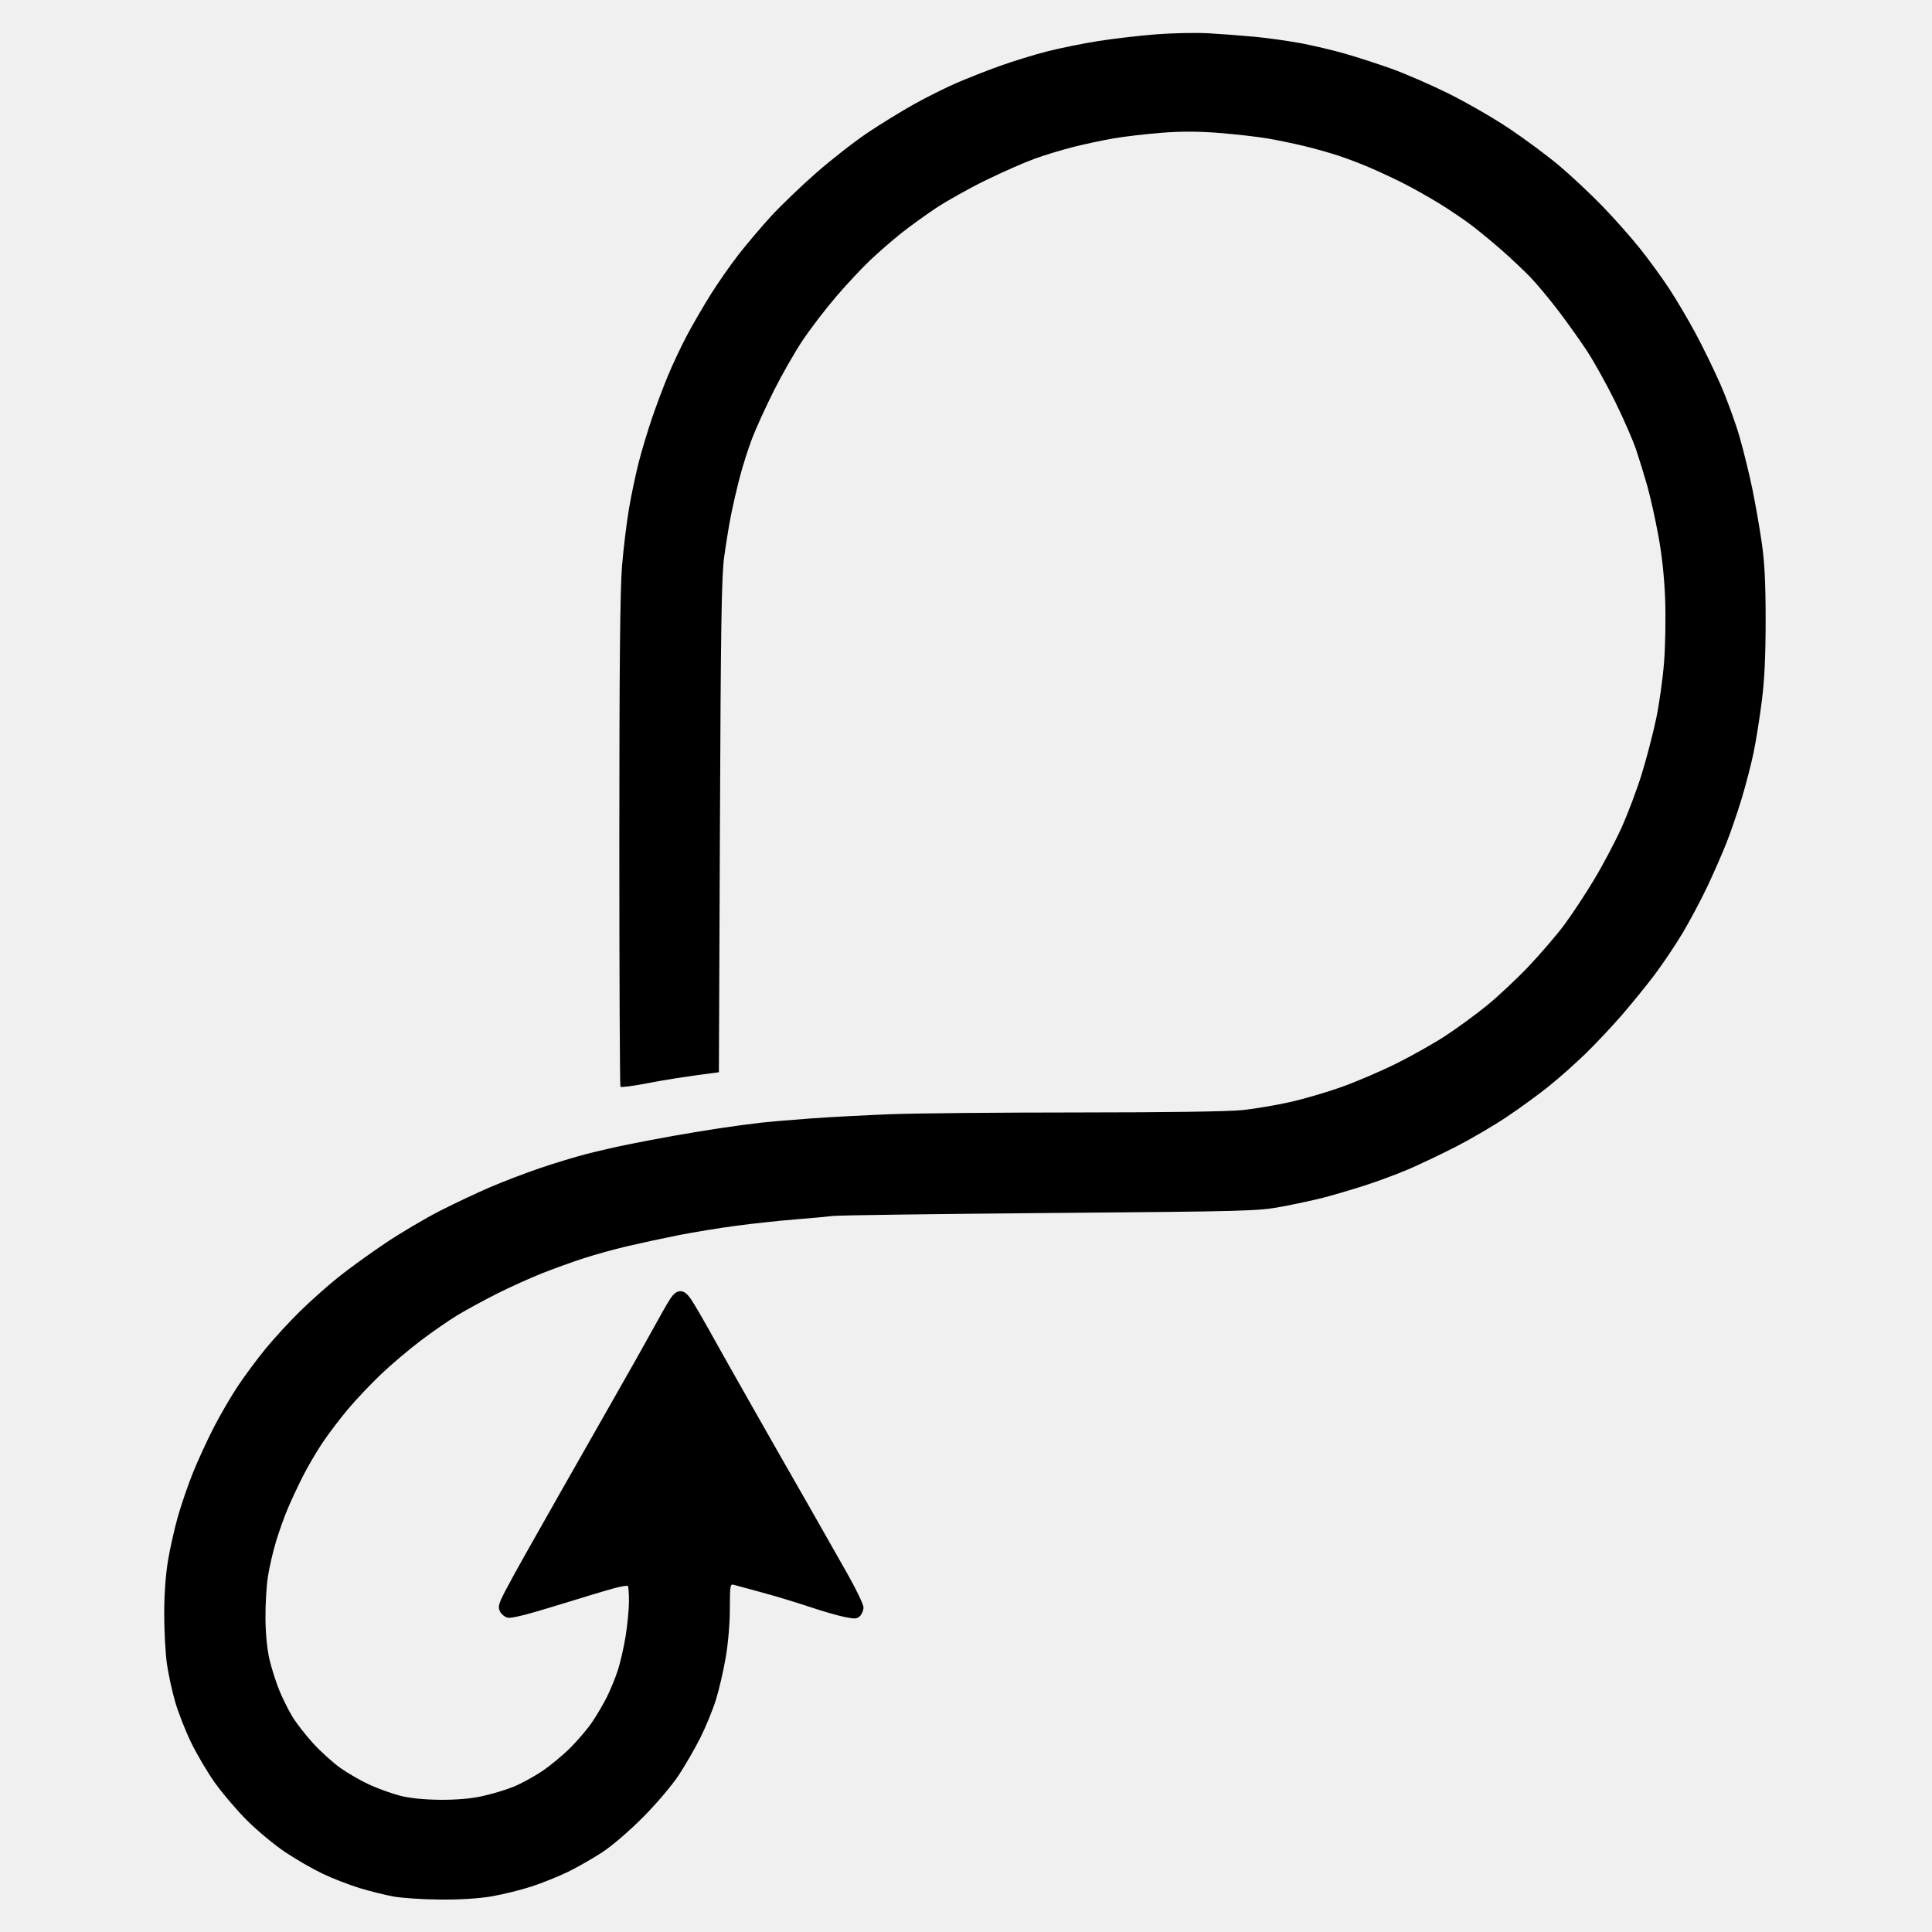
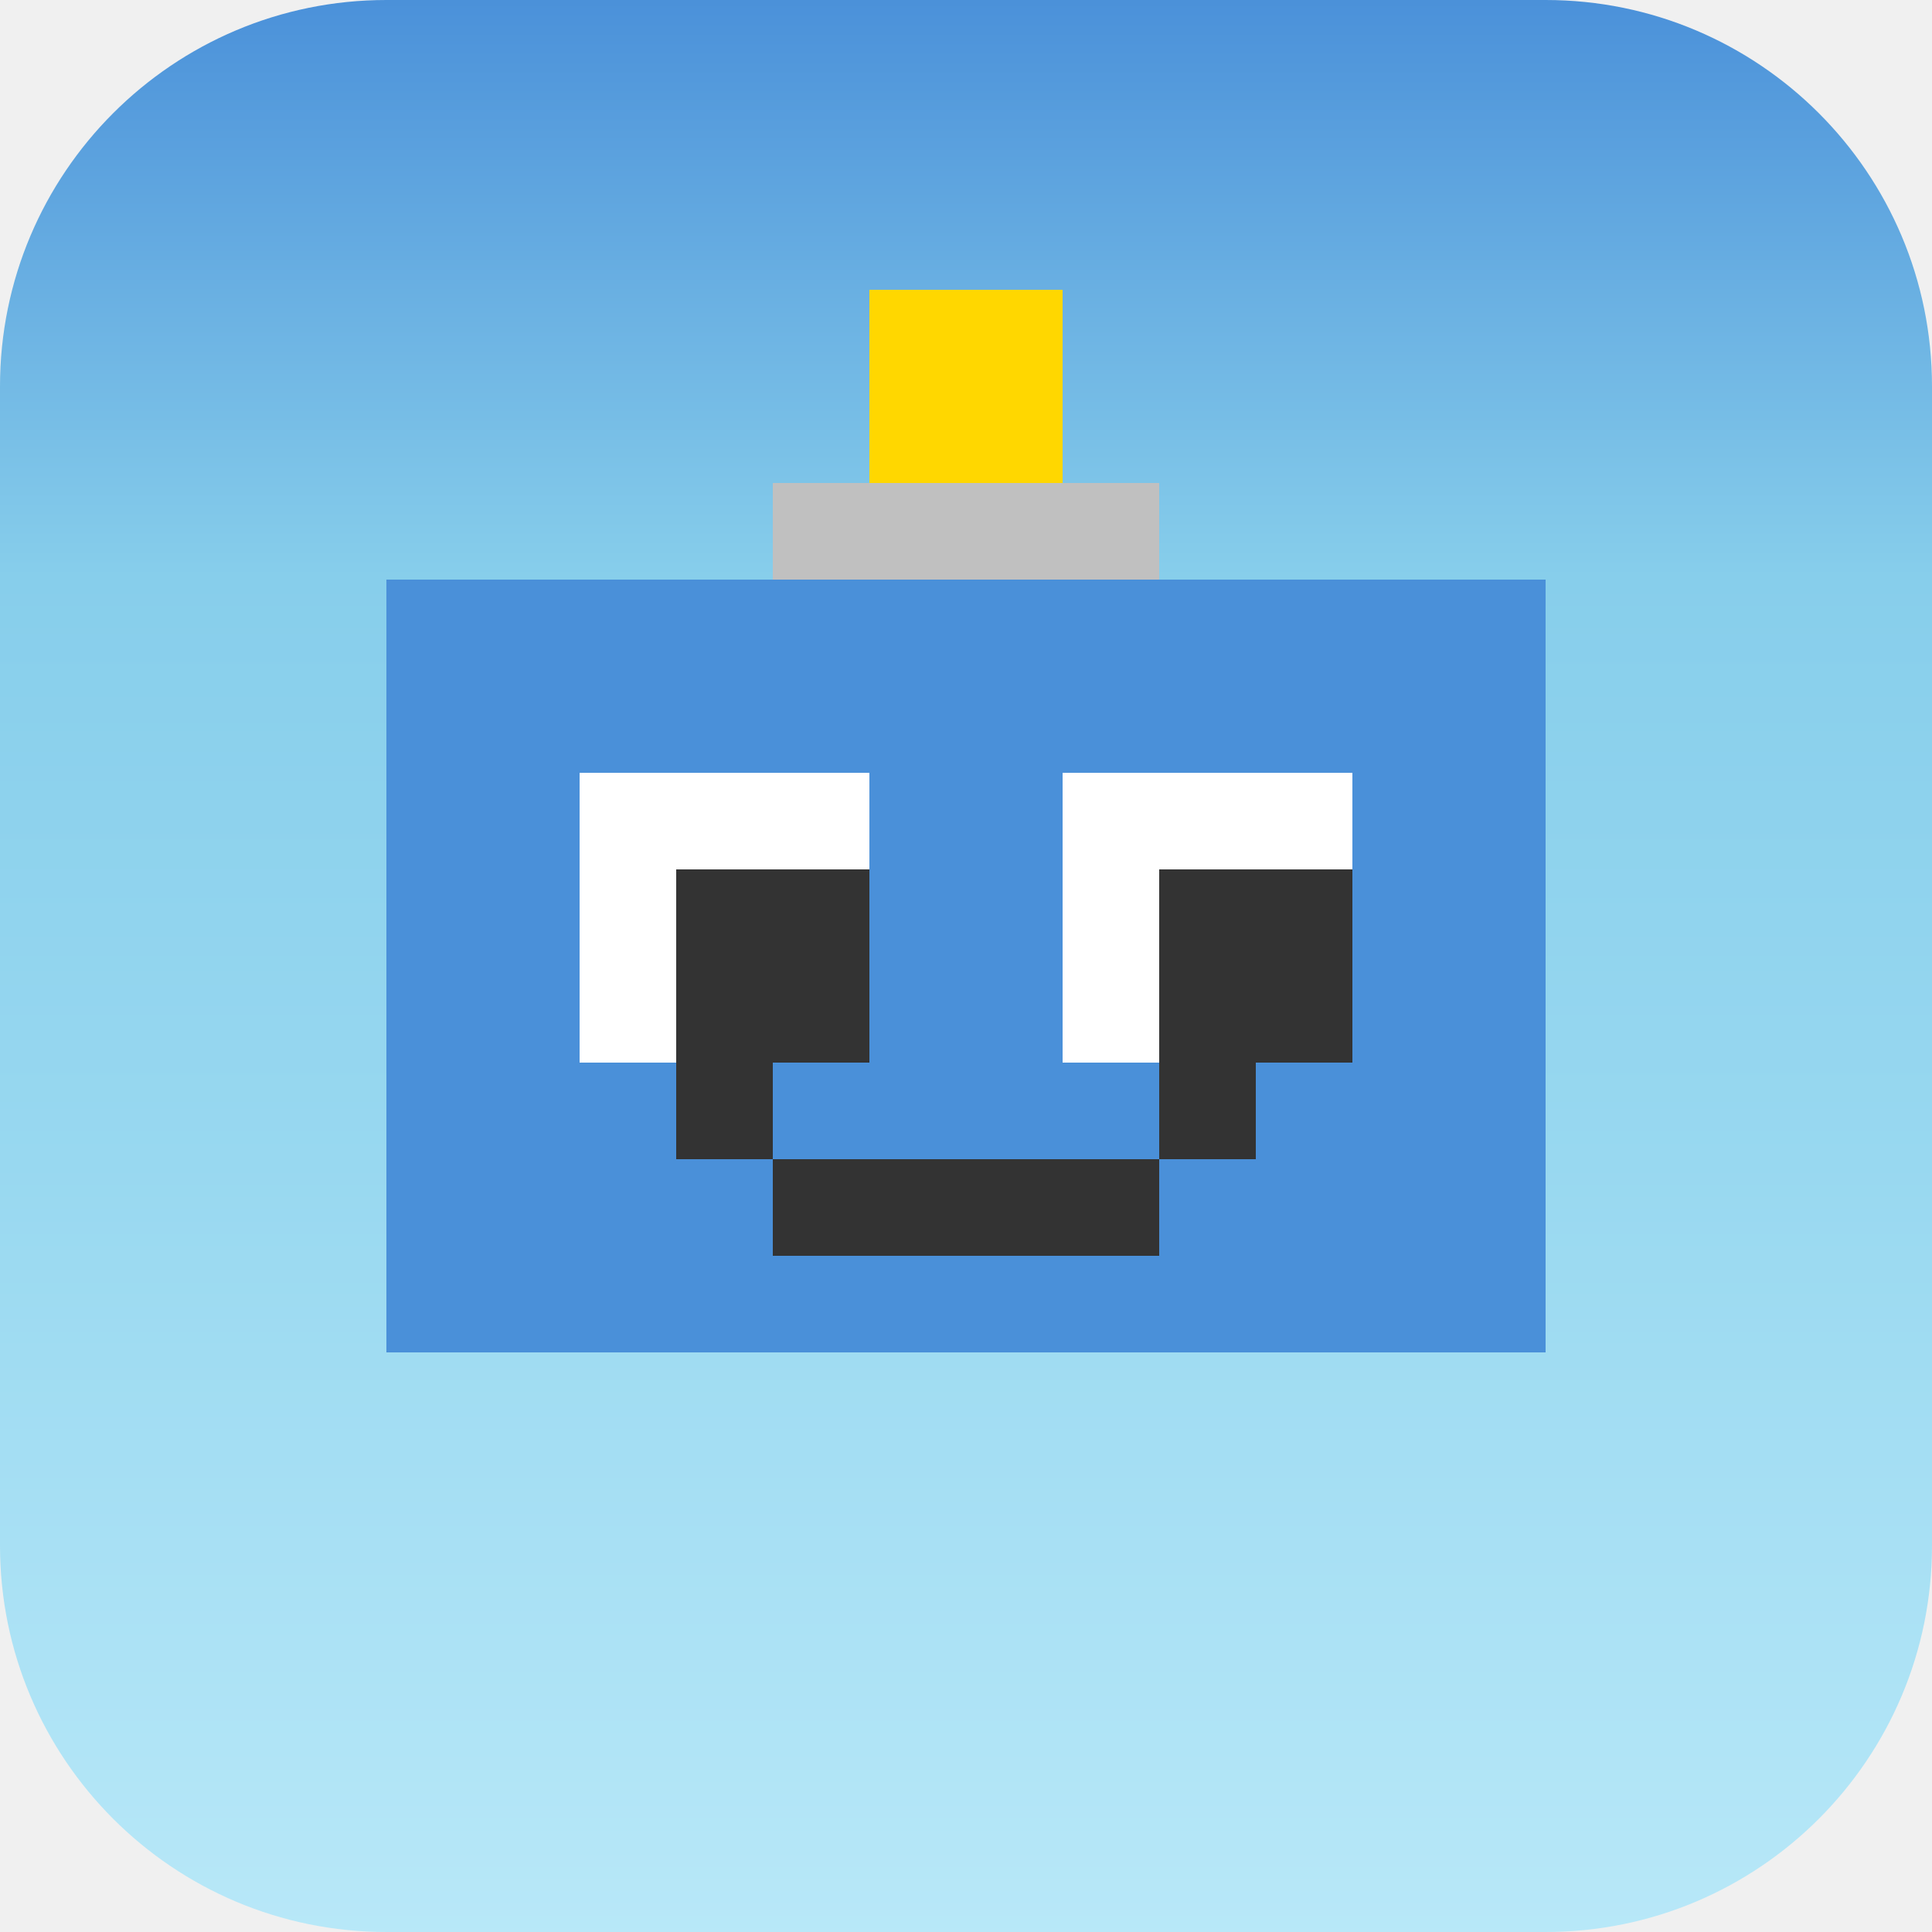
- <svg xmlns="http://www.w3.org/2000/svg" version="1.1" width="900" height="900">
-   <g>
-     <g>
-       <path fill-rule="evenodd" stroke="none" d="M 334.889 499.5 C 319.204 501.489 309.007 503.17 302.11 504.518 C 295.213 505.867 289.33 506.64 289.035 506.235 C 288.741 505.831 288.504 454.425 288.509 392 C 288.516 309.633 288.863 274.385 289.774 263.5 C 290.465 255.25 291.932 243.228 293.035 236.784 C 294.137 230.34 296.176 220.665 297.566 215.284 C 298.955 209.903 301.696 200.775 303.656 195 C 305.616 189.225 308.995 180.225 311.165 175 C 313.335 169.775 317.249 161.45 319.862 156.5 C 322.475 151.55 327.469 142.936 330.959 137.357 C 334.449 131.779 340.394 123.259 344.171 118.424 C 347.947 113.589 354.723 105.61 359.227 100.692 C 363.732 95.774 373.212 86.673 380.294 80.468 C 387.376 74.262 398.195 65.826 404.335 61.721 C 410.476 57.616 420.225 51.634 426 48.427 C 431.775 45.22 440.55 40.838 445.5 38.688 C 450.45 36.538 459.45 32.997 465.5 30.818 C 471.55 28.64 481.45 25.583 487.5 24.024 C 493.55 22.466 504.35 20.268 511.5 19.139 C 518.65 18.011 530.8 16.597 538.5 15.998 C 546.2 15.399 557.225 15.177 563 15.504 C 568.775 15.831 578.45 16.564 584.5 17.133 C 590.55 17.701 600.225 19.055 606 20.142 C 611.775 21.229 621 23.407 626.5 24.983 C 632 26.559 641.675 29.69 648 31.94 C 654.325 34.19 666.261 39.369 674.525 43.448 C 682.789 47.528 695.614 54.916 703.025 59.865 C 710.436 64.815 721 72.665 726.5 77.309 C 732 81.954 741.022 90.422 746.548 96.127 C 752.075 101.832 760.016 110.804 764.195 116.064 C 768.374 121.324 774.427 129.654 777.646 134.575 C 780.866 139.495 786.296 148.691 789.714 155.01 C 793.132 161.33 798.398 172.125 801.416 179 C 804.434 185.875 808.457 196.9 810.355 203.5 C 812.253 210.1 814.957 221.125 816.364 228 C 817.771 234.875 819.727 246.088 820.711 252.917 C 822.028 262.058 822.5 271.555 822.5 288.917 C 822.5 305.54 821.978 316.632 820.73 326.5 C 819.756 334.2 818.057 344.901 816.953 350.28 C 815.85 355.659 813.355 365.333 811.409 371.78 C 809.463 378.226 806.272 387.55 804.318 392.5 C 802.364 397.45 798.355 406.603 795.409 412.841 C 792.463 419.078 787.281 428.835 783.893 434.523 C 780.504 440.211 774.567 449.057 770.698 454.182 C 766.829 459.307 759.946 467.775 755.402 473 C 750.859 478.225 743.397 486.158 738.821 490.628 C 734.244 495.098 726.541 501.954 721.703 505.862 C 716.864 509.771 707.843 516.34 701.654 520.461 C 695.466 524.582 684.8 530.814 677.952 534.31 C 671.103 537.806 661.225 542.499 656 544.74 C 650.775 546.981 641.528 550.404 635.45 552.348 C 629.373 554.292 620.823 556.804 616.45 557.93 C 612.078 559.056 603.325 560.941 597 562.119 C 585.974 564.173 581.526 564.294 489 565.061 C 435.925 565.502 390.475 566.121 388 566.438 C 385.525 566.755 377.65 567.479 370.5 568.046 C 363.35 568.613 350.975 569.941 343 570.997 C 335.025 572.053 322.7 574.075 315.61 575.49 C 308.521 576.905 297.946 579.184 292.11 580.556 C 286.275 581.928 277.225 584.432 272 586.122 C 266.775 587.811 258 590.975 252.5 593.153 C 247 595.331 237.55 599.604 231.5 602.65 C 225.45 605.695 217.193 610.187 213.15 612.632 C 209.108 615.078 201.384 620.423 195.987 624.51 C 190.589 628.598 182.326 635.592 177.624 640.054 C 172.922 644.516 165.978 651.841 162.193 656.333 C 158.408 660.825 153.008 667.942 150.194 672.148 C 147.379 676.355 143.245 683.428 141.007 687.867 C 138.769 692.306 135.646 698.989 134.068 702.719 C 132.49 706.448 130.039 713.298 128.622 717.941 C 127.205 722.583 125.485 730.008 124.801 734.441 C 124.118 738.873 123.605 747.675 123.663 754 C 123.727 761.113 124.439 768.361 125.528 773 C 126.496 777.125 128.536 783.567 130.061 787.315 C 131.587 791.063 134.334 796.603 136.166 799.627 C 137.999 802.651 142.356 808.256 145.849 812.083 C 149.342 815.91 155.039 821.068 158.51 823.544 C 161.98 826.021 168.123 829.558 172.16 831.406 C 176.197 833.253 182.656 835.565 186.515 836.543 C 191.057 837.695 197.577 838.353 205.015 838.411 C 212.6 838.47 219.264 837.897 224.639 836.725 C 229.115 835.749 235.641 833.788 239.139 832.368 C 242.638 830.948 248.622 827.696 252.437 825.143 C 256.252 822.589 262.215 817.662 265.688 814.193 C 269.161 810.724 273.741 805.324 275.865 802.193 C 277.989 799.062 281.075 793.8 282.723 790.5 C 284.372 787.2 286.672 781.575 287.836 778 C 289 774.425 290.636 767.225 291.472 762 C 292.308 756.775 292.994 749.537 292.996 745.917 C 292.998 742.296 292.761 739.094 292.469 738.802 C 292.177 738.51 289.14 739.032 285.719 739.961 C 282.299 740.89 270.382 744.476 259.239 747.931 C 245.617 752.153 238.151 754.004 236.455 753.578 C 235.067 753.23 233.439 751.862 232.836 750.539 C 231.908 748.502 232.281 747.089 235.275 741.317 C 237.22 737.568 241.556 729.664 244.911 723.753 C 248.266 717.843 255.072 705.813 260.035 697.02 C 264.997 688.227 275.907 669.045 284.279 654.394 C 292.65 639.742 301.784 623.54 304.575 618.388 C 307.367 613.237 310.746 607.329 312.085 605.261 C 313.808 602.597 315.234 601.5 316.971 601.5 C 318.724 601.5 320.179 602.641 322.072 605.5 C 323.529 607.7 327.033 613.663 329.859 618.751 C 332.685 623.839 336.971 631.489 339.385 635.751 C 341.798 640.013 347.465 650.025 351.98 658 C 356.494 665.975 361.383 674.572 362.844 677.105 C 364.305 679.638 370.55 690.558 376.721 701.371 C 382.893 712.185 391.162 726.746 395.096 733.73 C 399.031 740.714 402.25 747.497 402.25 748.803 C 402.25 750.11 401.524 751.905 400.637 752.792 C 399.231 754.197 398.276 754.251 393.219 753.206 C 390.026 752.547 382.708 750.422 376.957 748.483 C 371.206 746.545 361.325 743.558 355 741.844 C 348.675 740.131 342.713 738.512 341.75 738.248 C 340.157 737.81 340 738.799 340 749.284 C 340 756.124 339.211 765.419 338.056 772.171 C 336.987 778.424 334.909 787.356 333.437 792.02 C 331.966 796.684 328.73 804.55 326.248 809.5 C 323.765 814.45 319.238 822.292 316.188 826.926 C 313.052 831.691 305.831 840.199 299.571 846.506 C 293.176 852.949 285.121 859.87 280.5 862.893 C 276.1 865.772 268.9 869.879 264.5 872.019 C 260.1 874.16 252.45 877.229 247.5 878.84 C 242.55 880.451 234.258 882.496 229.074 883.385 C 223.032 884.42 214.415 884.961 205.074 884.892 C 197.058 884.832 187.258 884.191 183.295 883.466 C 179.332 882.741 172.184 880.957 167.41 879.501 C 162.636 878.045 154.957 875.061 150.346 872.87 C 145.735 870.679 137.885 866.16 132.902 862.827 C 127.919 859.494 119.94 852.875 115.171 848.119 C 110.402 843.362 103.625 835.427 100.111 830.485 C 96.598 825.543 91.56 817 88.917 811.5 C 86.274 806 82.973 797.551 81.581 792.724 C 80.189 787.897 78.476 780.022 77.775 775.224 C 77.074 770.426 76.5 759.975 76.5 752 C 76.5 742.793 77.145 733.646 78.266 726.942 C 79.237 721.135 81.324 711.862 82.904 706.335 C 84.484 700.808 87.606 691.727 89.841 686.154 C 92.077 680.582 96.39 671.18 99.424 665.261 C 102.459 659.343 107.585 650.528 110.815 645.672 C 114.045 640.817 119.894 632.942 123.812 628.172 C 127.731 623.403 134.888 615.622 139.718 610.882 C 144.548 606.142 152.55 599.014 157.5 595.042 C 162.45 591.07 172.35 583.901 179.5 579.11 C 186.65 574.32 198.097 567.55 204.938 564.066 C 211.779 560.582 222.354 555.595 228.438 552.985 C 234.522 550.374 244.978 546.381 251.673 544.111 C 258.368 541.841 268.043 538.903 273.173 537.582 C 278.303 536.261 287 534.268 292.5 533.153 C 298 532.038 307.45 530.241 313.5 529.161 C 319.55 528.081 329.225 526.483 335 525.611 C 340.775 524.738 349.325 523.588 354 523.054 C 358.675 522.521 369.7 521.578 378.5 520.958 C 387.3 520.339 403.725 519.475 415 519.038 C 426.275 518.601 465.425 518.236 502 518.228 C 543.203 518.219 572.432 517.797 578.836 517.117 C 584.521 516.513 594.421 514.847 600.836 513.414 C 607.251 511.981 618.125 508.799 625 506.344 C 631.875 503.889 643.368 498.964 650.54 495.4 C 657.712 491.836 668.007 486.021 673.419 482.478 C 678.83 478.935 687.476 472.608 692.632 468.419 C 697.788 464.229 706.553 456.009 712.111 450.151 C 717.669 444.293 725.073 435.675 728.565 431 C 732.056 426.325 738.303 416.875 742.446 410 C 746.589 403.125 752.418 392.1 755.399 385.5 C 758.38 378.9 762.629 367.604 764.841 360.397 C 767.054 353.19 770.041 341.717 771.48 334.902 C 772.919 328.086 774.587 316.207 775.185 308.505 C 775.784 300.802 776.01 287.525 775.688 279 C 775.309 268.958 774.195 258.57 772.525 249.5 C 771.107 241.8 768.803 231.45 767.406 226.5 C 766.008 221.55 763.657 213.903 762.182 209.507 C 760.707 205.111 756.283 194.986 752.352 187.007 C 748.421 179.028 742.533 168.438 739.268 163.474 C 736.003 158.51 729.906 149.96 725.72 144.474 C 721.534 138.988 715.71 132.025 712.778 129 C 709.845 125.975 704.083 120.535 699.973 116.91 C 695.863 113.286 689.575 108.072 686 105.325 C 682.425 102.577 675.407 97.82 670.403 94.753 C 665.4 91.686 657.75 87.392 653.403 85.211 C 649.057 83.029 642.125 79.797 638 78.029 C 633.875 76.26 627.35 73.779 623.5 72.516 C 619.65 71.253 612.675 69.281 608 68.134 C 603.325 66.986 595.527 65.366 590.67 64.533 C 585.814 63.699 575.573 62.526 567.914 61.924 C 558.006 61.145 550.165 61.134 540.743 61.883 C 533.459 62.463 523.45 63.643 518.5 64.506 C 513.55 65.368 505.225 67.15 500 68.465 C 494.775 69.779 486.639 72.253 481.92 73.961 C 477.2 75.669 467 80.162 459.252 83.946 C 451.504 87.73 441.006 93.603 435.922 96.998 C 430.839 100.393 423.525 105.688 419.669 108.764 C 415.812 111.841 409.508 117.315 405.659 120.929 C 401.81 124.543 394.561 132.282 389.55 138.128 C 384.54 143.973 377.474 153.198 373.85 158.628 C 370.225 164.057 364.216 174.575 360.496 182 C 356.776 189.425 352.257 199.325 350.454 204 C 348.651 208.675 346.058 216.775 344.692 222 C 343.325 227.225 341.448 235.325 340.52 240 C 339.591 244.675 338.161 253.45 337.342 259.5 C 336.121 268.512 335.765 291.189 335.37 385 L 334.889 499.5 Z" />
-     </g>
+ <svg xmlns="http://www.w3.org/2000/svg" viewBox="0 0 20 20" width="20" height="20" shape-rendering="crispEdges" style="image-rendering: pixelated;">
+   <defs>
+     <linearGradient id="sky" x1="0" y1="0" x2="0" y2="1">
+       <stop offset="0%" stop-color="#4A90D9" />
+       <stop offset="30%" stop-color="#87CEEB" />
+       <stop offset="60%" stop-color="#98D8F0" />
+       <stop offset="100%" stop-color="#B8E8F8" />
+     </linearGradient>
+     <clipPath id="rounded">
+       <rect x="0" y="0" width="20" height="20" rx="4" ry="4" />
+     </clipPath>
+   </defs>
+   <g clip-path="url(#rounded)">
+     <rect x="0" y="0" width="20" height="20" fill="url(#sky)" />
+     <rect x="9" y="3" width="2" height="2" fill="#FFD700" />
+     <rect x="8" y="5" width="4" height="1" fill="#C0C0C0" />
+     <rect x="4" y="6" width="12" height="8" fill="#4A90D9" />
+     <rect x="6" y="8" width="3" height="3" fill="#FFFFFF" />
+     <rect x="11" y="8" width="3" height="3" fill="#FFFFFF" />
+     <rect x="7" y="9" width="2" height="2" fill="#333333" />
+     <rect x="12" y="9" width="2" height="2" fill="#333333" />
+     <rect x="8" y="12" width="4" height="1" fill="#333333" />
+     <rect x="7" y="11" width="1" height="1" fill="#333333" />
+     <rect x="12" y="11" width="1" height="1" fill="#333333" />
  </g>
-   <style>
-     path { fill: #000000; }
-     @media (prefers-color-scheme: dark) { path { fill: #ffffff; } }
-     </style>
</svg>
